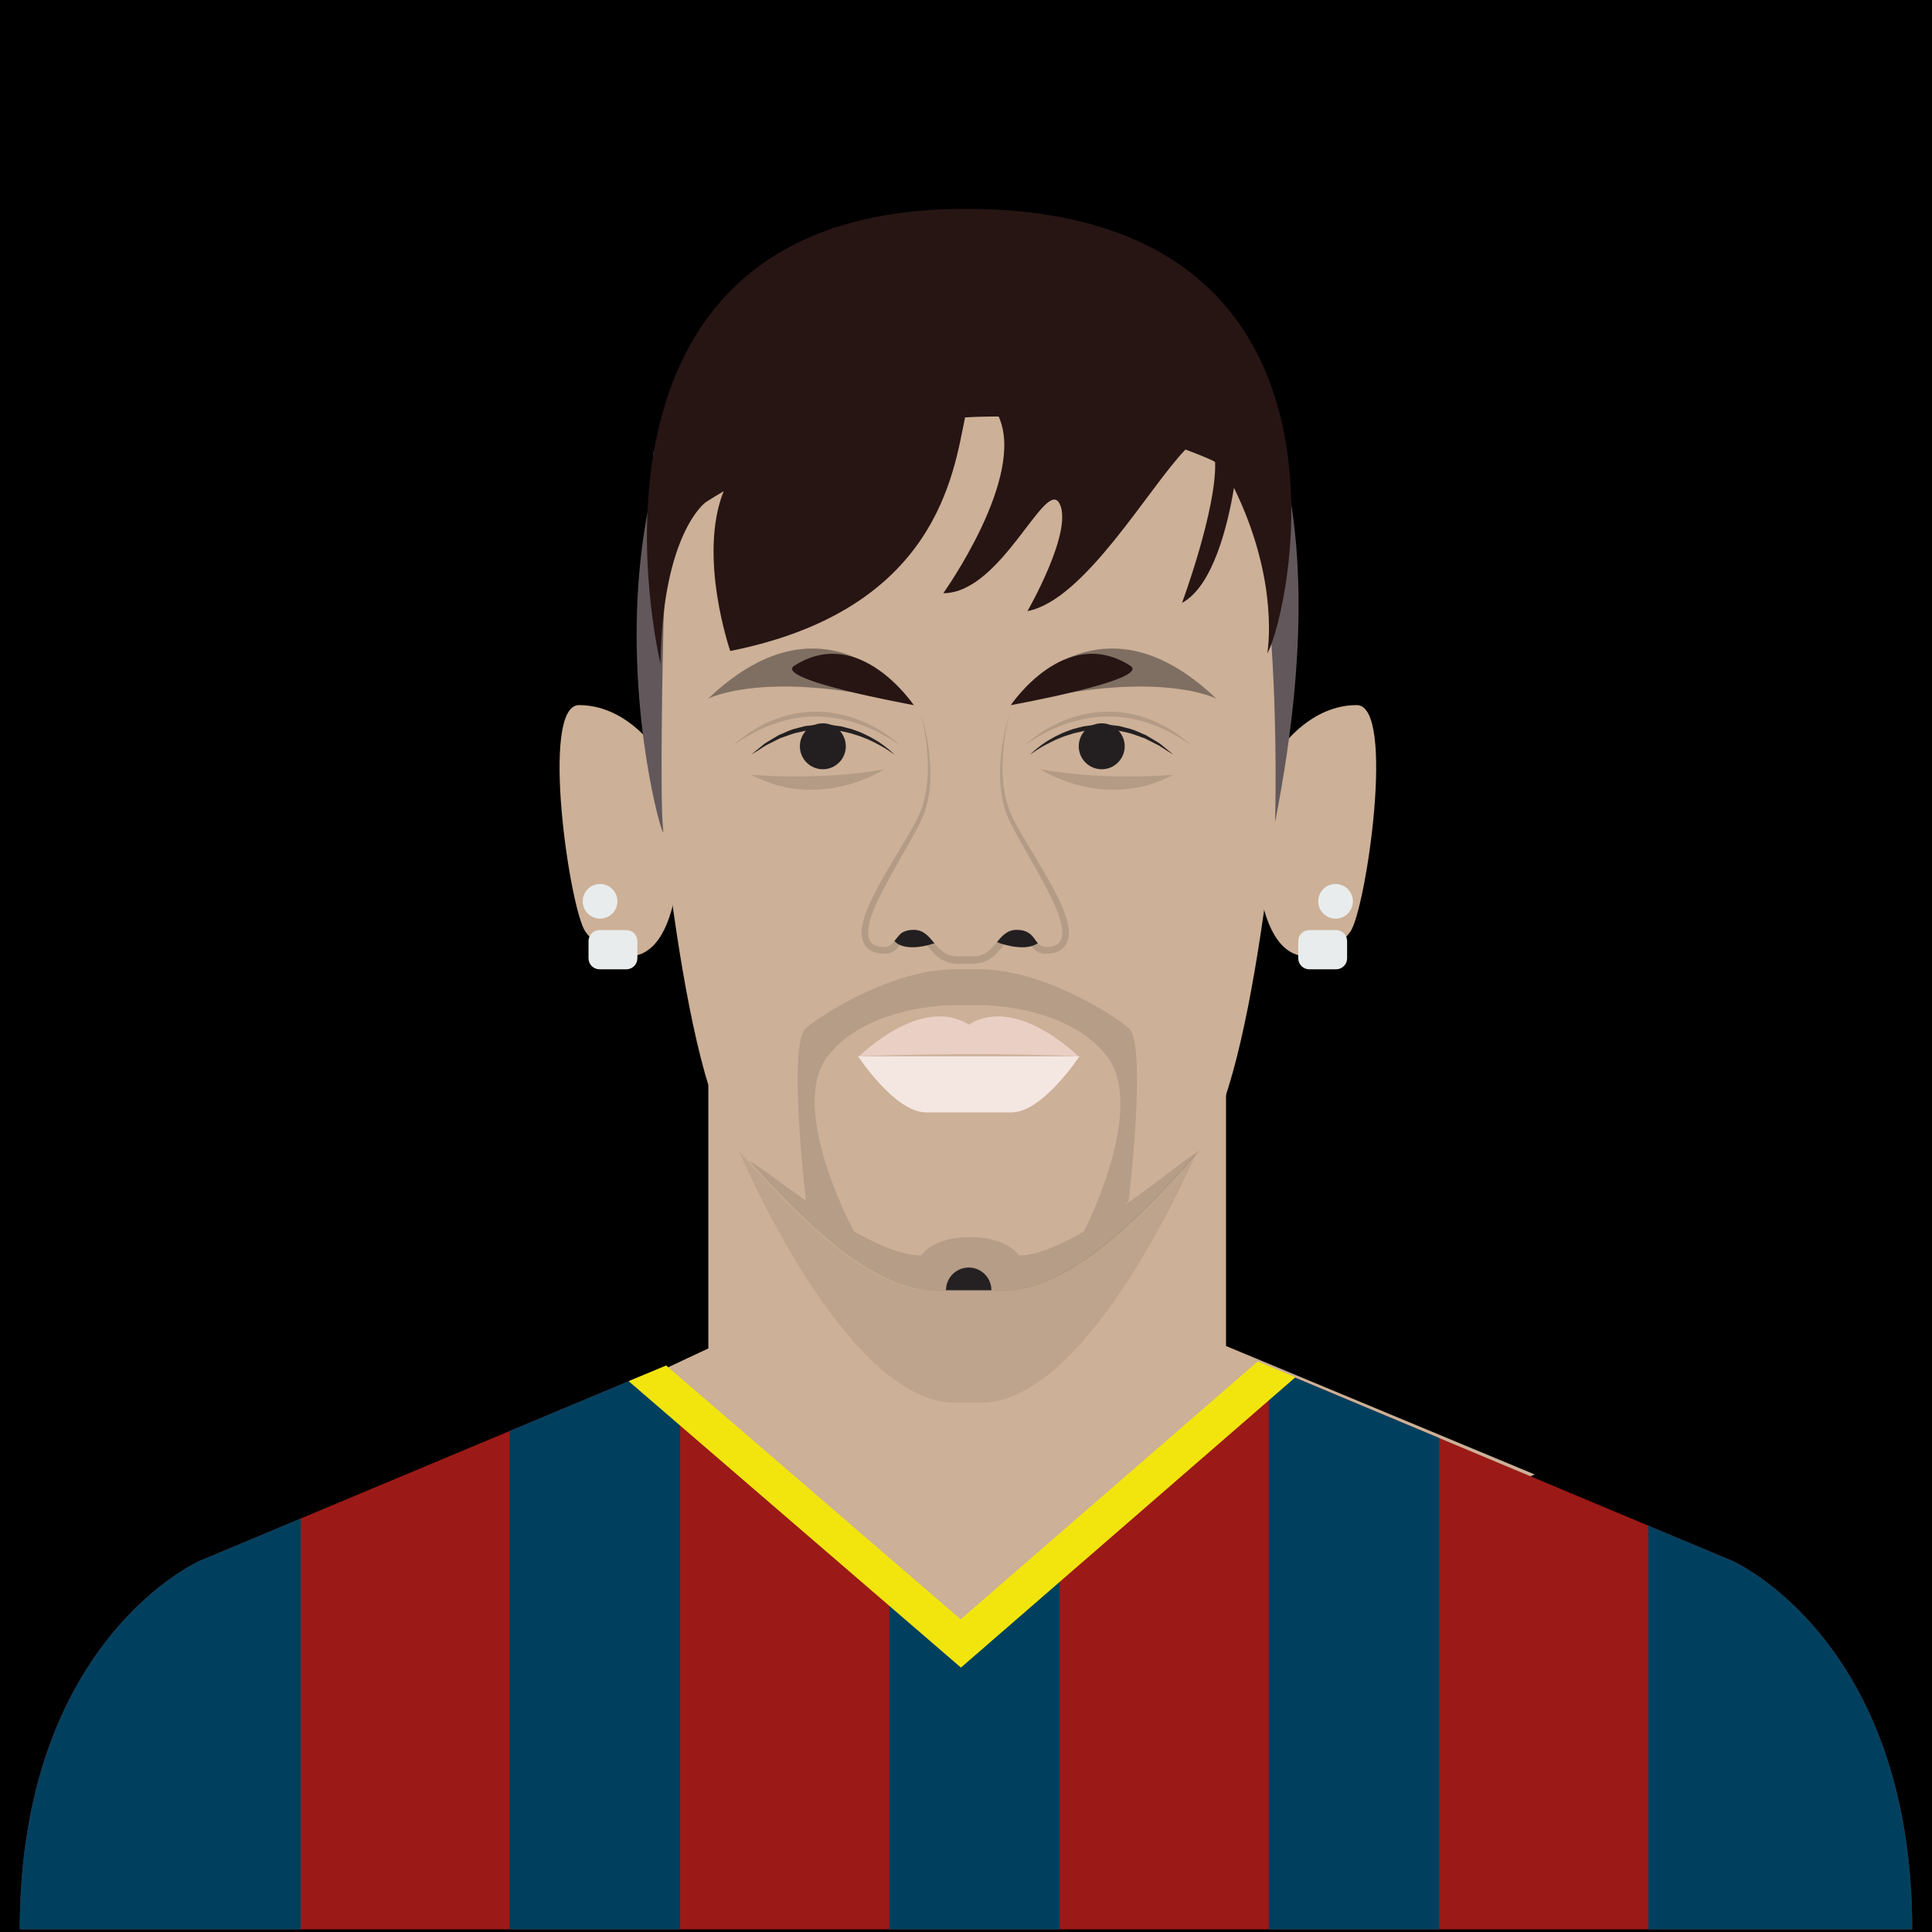
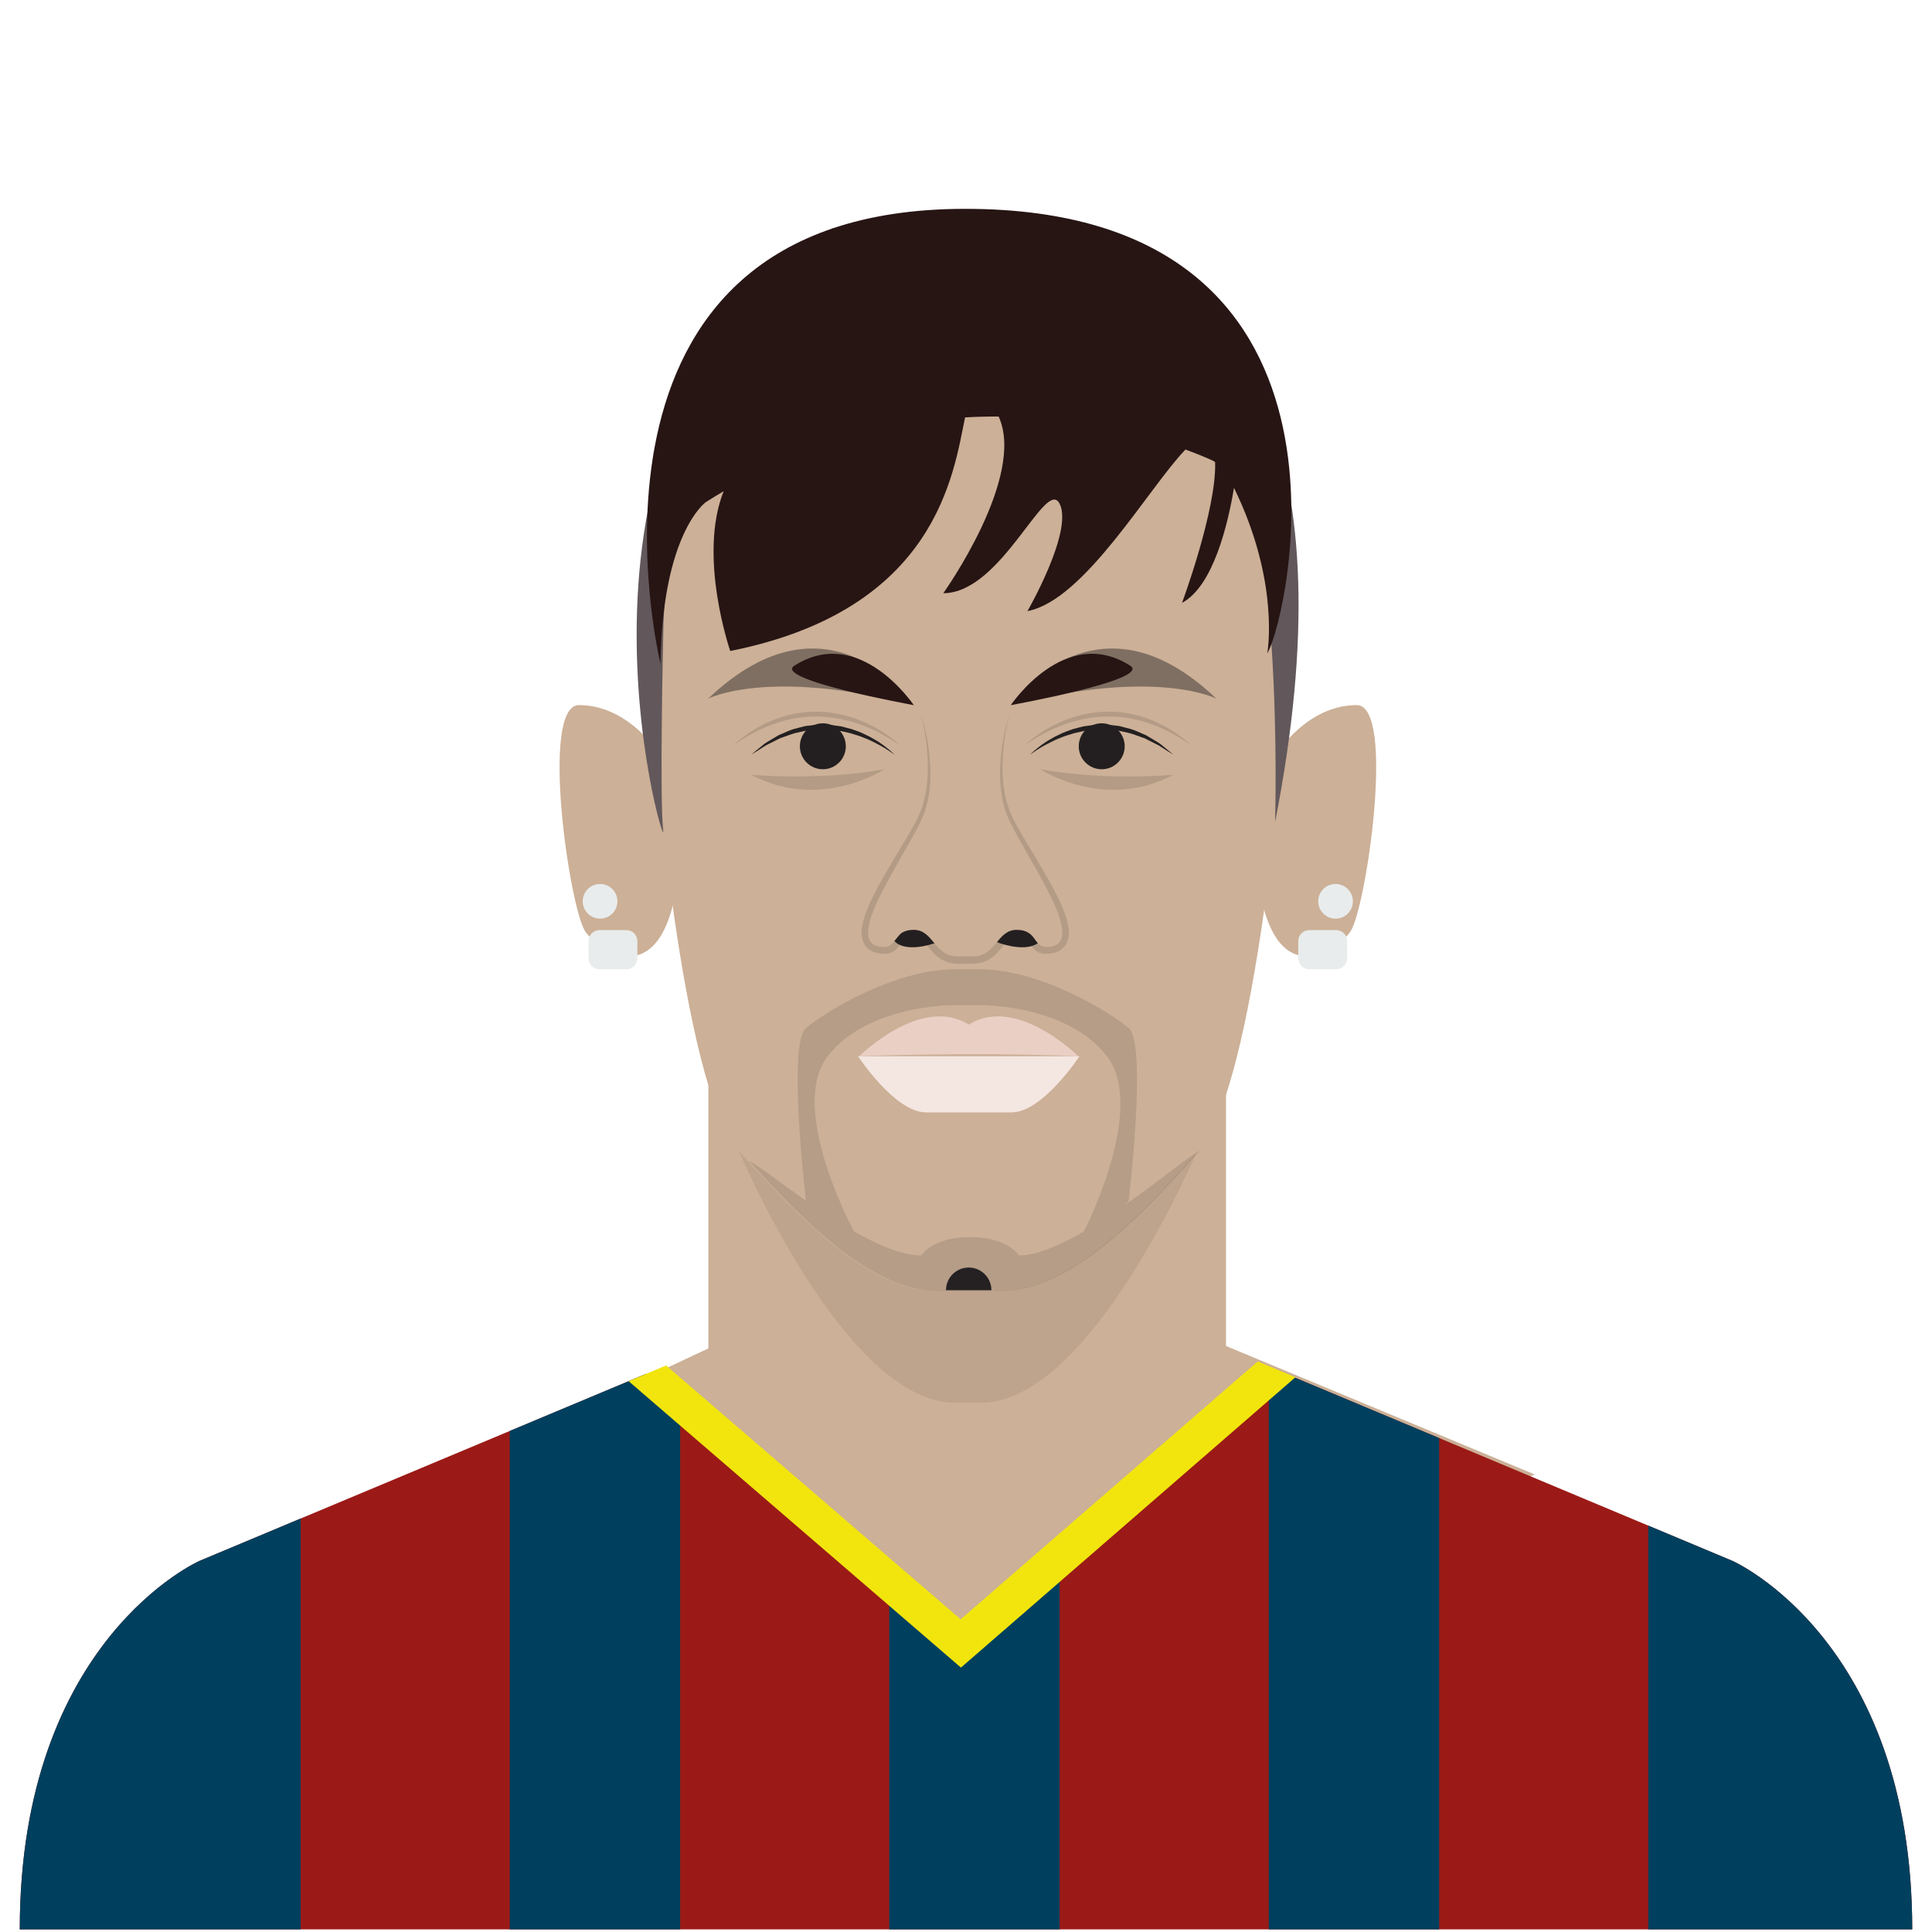
<svg xmlns="http://www.w3.org/2000/svg" xmlns:xlink="http://www.w3.org/1999/xlink" version="1.1" id="Layer_1" x="0px" y="0px" width="396.85px" height="396.851px" viewBox="0 0 396.85 396.851" enable-background="new 0 0 396.85 396.851" xml:space="preserve">
  <defs>
    <clipPath id="circle-clip">
      <circle stroke="#000000" stroke-miterlimit="10" cx="200" cy="200" r="175" />
    </clipPath>
  </defs>
  <g>
-     <rect width="400" height="400" class="player-bg" />
+     <rect width="400" height="400" class="player-bg" fill="rgba(0,0,0,0)" />
    <polygon fill="#CCB097" points="315.246,302.87 200,352.479 87.088,304.354 145.5,276.979 145.5,222.897 251.836,222.897    251.836,276.482  " />
    <path fill="#BFA48D" d="M151.779,236.408c0,0,21.764,51.725,44.375,51.725h5.371c22.611,0,44.375-51.725,44.375-51.725H151.779z" />
    <path fill="#CCB097" d="M263.707,149.918c0,0-5.371,72.923-17.523,86.49c-12.154,13.566-26.57,28.83-40.984,28.83h-12.436   c-14.416,0-28.83-15.264-40.984-28.83c-12.154-13.567-17.525-86.49-17.525-86.49V92.823l32.855-33.635l53.025,2.261l40.18,35.473   L263.707,149.918z" />
    <path fill="#231F20" d="M194.316,265.025c0-2.574,2.09-4.663,4.664-4.663c2.576,0,4.664,2.089,4.664,4.663" />
    <path fill="#E9CFC4" d="M221.512,216.971c0,0-12.627-12.595-22.424-6.564h-0.189c-9.799-6.03-22.424,6.564-22.424,6.564   S199.09,215.999,221.512,216.971z" />
    <path fill="#F4E6E1" d="M221.723,216.971c0,0-7.537,11.525-13.943,11.525s-5.465,0-5.465,0h-6.645c0,0,0.943,0-5.463,0   s-13.943-11.525-13.943-11.525H221.723z" />
    <path opacity="0.5" fill="#312D2E" d="M207.648,144.835c0,0,17.148-25.251,42.209-1.319   C249.857,143.516,237.609,137.109,207.648,144.835z" />
    <path fill="#231F20" d="M211.605,155.01c0,0,0.336-0.379,1.014-0.946c0.33-0.298,0.768-0.609,1.252-0.992   c0.514-0.342,1.064-0.78,1.738-1.137c0.332-0.189,0.676-0.387,1.033-0.592c0.371-0.178,0.756-0.363,1.15-0.553   c0.779-0.406,1.668-0.683,2.568-1.018c0.465-0.122,0.936-0.246,1.414-0.372l0.725-0.186l0.748-0.107   c0.502-0.071,1.006-0.143,1.514-0.214l1.541-0.043c1.033-0.072,2.053,0.128,3.061,0.221c0.508,0.027,0.99,0.18,1.471,0.303   c0.479,0.125,0.953,0.249,1.418,0.37c0.924,0.266,1.754,0.703,2.566,1.028c0.201,0.088,0.398,0.174,0.594,0.26   c0.184,0.108,0.363,0.215,0.541,0.32c0.354,0.211,0.695,0.414,1.023,0.609c0.652,0.394,1.268,0.726,1.727,1.149   c0.477,0.39,0.895,0.729,1.238,1.009c0.674,0.566,1.059,0.89,1.059,0.89s-0.428-0.267-1.176-0.733   c-0.367-0.237-0.814-0.525-1.328-0.855c-0.492-0.359-1.137-0.617-1.795-0.967c-0.332-0.169-0.678-0.344-1.035-0.525   c-0.178-0.091-0.359-0.183-0.545-0.276c-0.195-0.069-0.393-0.14-0.594-0.21c-0.809-0.261-1.633-0.619-2.523-0.854   c-0.906-0.174-1.82-0.467-2.779-0.562c-0.963-0.075-1.934-0.259-2.916-0.177l-1.467,0.021c-0.486,0.063-0.969,0.126-1.447,0.188   c-0.967,0.079-1.879,0.379-2.785,0.555c-0.871,0.306-1.754,0.499-2.533,0.843c-0.396,0.158-0.781,0.312-1.152,0.461   c-0.361,0.176-0.711,0.345-1.047,0.508c-0.678,0.314-1.26,0.676-1.803,0.953c-0.516,0.322-0.982,0.582-1.338,0.838   C212,154.695,211.605,155.01,211.605,155.01z" />
    <path fill="#B39B85" d="M210.475,153.125c0,0,0.404-0.427,1.201-1.074c0.801-0.638,1.971-1.539,3.516-2.403   c1.537-0.87,3.418-1.762,5.549-2.41c1.068-0.303,2.186-0.6,3.346-0.763c1.156-0.183,2.346-0.28,3.537-0.29   c1.191,0.005,2.385,0.074,3.543,0.26c1.162,0.155,2.283,0.44,3.35,0.756c1.066,0.319,2.072,0.707,2.994,1.14   c0.467,0.199,0.91,0.417,1.328,0.649c0.418,0.23,0.836,0.426,1.211,0.66c0.754,0.463,1.451,0.876,2.018,1.318   c0.576,0.426,1.09,0.777,1.475,1.117c0.783,0.662,1.229,1.04,1.229,1.04s-0.488-0.321-1.342-0.883   c-0.414-0.298-0.957-0.598-1.564-0.962c-0.6-0.378-1.324-0.716-2.082-1.137c-0.381-0.207-0.803-0.375-1.223-0.575   c-0.422-0.203-0.865-0.39-1.332-0.556c-0.92-0.369-1.918-0.677-2.951-0.966c-1.039-0.28-2.129-0.498-3.244-0.646   c-1.113-0.168-2.26-0.22-3.402-0.216c-1.143-0.003-2.287,0.079-3.402,0.244c-1.115,0.152-2.203,0.385-3.246,0.653   c-1.033,0.298-2.037,0.59-2.961,0.951c-0.928,0.346-1.787,0.728-2.566,1.109c-1.557,0.769-2.818,1.494-3.662,2.064   C210.938,152.764,210.475,153.125,210.475,153.125z" />
    <circle fill="#231F20" cx="226.303" cy="153.293" r="4.719" />
    <path fill="#B39B85" d="M213.678,158.012c0,0,13.189,8.682,27.322,1.145C241,159.156,227.059,160.449,213.678,158.012z" />
    <path opacity="0.5" fill="#312D2E" d="M187.676,144.835c0,0-17.15-25.251-42.211-1.319   C145.465,143.516,157.715,137.109,187.676,144.835z" />
    <path fill="#231F20" d="M183.719,155.01c0,0-0.396-0.314-1.133-0.792c-0.355-0.256-0.822-0.516-1.338-0.838   c-0.543-0.277-1.125-0.639-1.803-0.953c-0.334-0.163-0.684-0.332-1.045-0.508c-0.373-0.148-0.758-0.303-1.154-0.461   c-0.779-0.344-1.662-0.537-2.531-0.843c-0.906-0.176-1.82-0.476-2.787-0.555c-0.479-0.062-0.961-0.125-1.445-0.188l-1.469-0.021   c-0.982-0.082-1.953,0.102-2.914,0.177c-0.961,0.095-1.875,0.388-2.779,0.562c-0.891,0.234-1.715,0.593-2.525,0.854   c-0.201,0.07-0.398,0.141-0.594,0.21c-0.184,0.094-0.365,0.186-0.545,0.276c-0.357,0.182-0.703,0.356-1.035,0.525   c-0.658,0.35-1.301,0.607-1.795,0.967c-0.512,0.33-0.959,0.618-1.328,0.855c-0.748,0.467-1.176,0.733-1.176,0.733   s0.387-0.323,1.061-0.89c0.344-0.28,0.76-0.619,1.238-1.009c0.457-0.424,1.072-0.756,1.725-1.149   c0.328-0.195,0.67-0.398,1.023-0.609c0.178-0.105,0.359-0.212,0.541-0.32c0.195-0.086,0.395-0.172,0.594-0.26   c0.812-0.325,1.645-0.763,2.566-1.028c0.467-0.121,0.939-0.245,1.42-0.37c0.48-0.123,0.961-0.275,1.471-0.303   c1.006-0.093,2.027-0.293,3.059-0.221l1.541,0.043c0.508,0.071,1.014,0.143,1.514,0.214l0.748,0.107l0.725,0.186   c0.479,0.126,0.951,0.25,1.416,0.372c0.898,0.335,1.789,0.611,2.568,1.018c0.395,0.189,0.777,0.375,1.148,0.553   c0.357,0.205,0.703,0.402,1.033,0.592c0.674,0.356,1.227,0.795,1.738,1.137c0.486,0.383,0.922,0.694,1.252,0.992   C183.383,154.631,183.719,155.01,183.719,155.01z" />
    <path fill="#B39B85" d="M184.848,153.125c0,0-0.461-0.361-1.314-0.918c-0.846-0.57-2.107-1.296-3.664-2.064   c-0.777-0.382-1.637-0.764-2.566-1.109c-0.924-0.361-1.926-0.653-2.959-0.951c-1.043-0.269-2.131-0.501-3.248-0.653   c-1.115-0.165-2.258-0.247-3.402-0.244c-1.141-0.004-2.287,0.048-3.4,0.216c-1.117,0.148-2.207,0.366-3.244,0.646   c-1.035,0.289-2.033,0.597-2.951,0.966c-0.467,0.166-0.912,0.353-1.332,0.556c-0.422,0.2-0.844,0.368-1.223,0.575   c-0.76,0.421-1.484,0.759-2.084,1.137c-0.605,0.364-1.15,0.664-1.562,0.962c-0.855,0.562-1.344,0.883-1.344,0.883   s0.447-0.378,1.229-1.04c0.387-0.34,0.9-0.691,1.477-1.117c0.566-0.442,1.262-0.855,2.016-1.318c0.375-0.234,0.793-0.43,1.211-0.66   c0.418-0.232,0.861-0.45,1.33-0.649c0.92-0.433,1.926-0.82,2.992-1.14c1.066-0.315,2.188-0.601,3.352-0.756   c1.156-0.186,2.35-0.255,3.541-0.26c1.191,0.01,2.381,0.107,3.539,0.29c1.16,0.163,2.275,0.46,3.346,0.763   c2.129,0.648,4.012,1.54,5.547,2.41c1.545,0.864,2.715,1.766,3.516,2.403C184.445,152.698,184.848,153.125,184.848,153.125z" />
    <circle fill="#231F20" cx="169.02" cy="153.293" r="4.719" />
    <path fill="#B39B85" d="M181.645,158.012c0,0-13.189,8.682-27.322,1.145C154.322,159.156,168.266,160.449,181.645,158.012z" />
    <path fill="#B39B85" d="M189.184,146.676c0,0,0.209,0.531,0.535,1.552c0.32,1.021,0.781,2.53,1.174,4.501   c0.391,1.968,0.77,4.398,0.76,7.231c-0.025,2.807-0.352,6.12-1.889,9.378c-1.461,3.159-3.291,6.39-5.143,9.824   c-0.922,1.718-1.846,3.486-2.705,5.312c-0.83,1.823-1.678,3.723-2.086,5.601c-0.203,0.913-0.236,1.873-0.01,2.359   c0.104,0.237,0.25,0.335,0.473,0.472c0.146,0.041,0.258,0.121,0.461,0.139l0.271,0.056l0.318,0.012l0.16,0.008l0.08,0.004   l0.039,0.003c0.127-0.004-0.127,0.009-0.082,0.005l0.412-0.041c0.043-0.024,0-0.035,0.014-0.023   c0.025-0.023,0.061-0.04,0.098-0.059c0.145-0.094,0.402-0.42,0.734-0.898c0.332-0.469,0.795-1.062,1.434-1.532   c0.631-0.483,1.408-0.781,2.119-0.9c0.367-0.081,0.709-0.099,1.053-0.115l0.26-0.013l0.338,0.021l0.42,0.034   c0.307,0.034,0.852,0.166,1.217,0.299c0.352,0.161,0.725,0.312,1.021,0.533c1.27,0.846,1.975,1.898,2.678,2.684   c0.691,0.824,1.336,1.361,2.064,1.627c0.363,0.141,0.768,0.197,1.199,0.213c0.479,0.021,1.113,0.003,1.662,0.006l0.855,0.002   l0.428,0.001l0.213,0.001c0.117-0.004-0.098,0.006-0.057,0.003l0.053-0.003l0.107-0.008l0.426-0.028   c0.145-0.009,0.301-0.017,0.35-0.047c0.158-0.061,0.297-0.043,0.488-0.142c0.729-0.265,1.373-0.803,2.064-1.627   c0.701-0.785,1.406-1.838,2.678-2.684c0.615-0.427,1.395-0.707,2.15-0.821l0.564-0.048l0.141-0.01l0.07-0.005   c0.061,0.001-0.033-0.006,0.152,0l0.209,0.012l0.422,0.024c0.129,0.005,0.379,0.053,0.562,0.083   c0.408,0.056,0.762,0.191,1.127,0.317c0.359,0.167,0.715,0.346,1.031,0.59c0.639,0.47,1.098,1.064,1.434,1.53   c0.334,0.479,0.592,0.805,0.734,0.897c0.15,0.088,0.203,0.143,0.715,0.104c1-0.064,1.299-0.26,1.525-0.675   c0.225-0.485,0.191-1.444-0.012-2.357c-0.406-1.878-1.258-3.776-2.088-5.6c-0.857-1.826-1.781-3.595-2.703-5.312   c-1.852-3.436-3.684-6.663-5.145-9.825l-0.137-0.296l-0.033-0.074l-0.049-0.117l-0.057-0.148l-0.225-0.59   c-0.143-0.399-0.311-0.759-0.426-1.18c-0.217-0.841-0.49-1.663-0.582-2.456c-0.066-0.396-0.129-0.788-0.193-1.174   c-0.033-0.389-0.064-0.771-0.098-1.149c-0.084-0.753-0.07-1.485-0.088-2.193c-0.008-2.834,0.371-5.265,0.762-7.232   c0.393-1.971,0.854-3.479,1.174-4.501c0.328-1.021,0.537-1.552,0.537-1.552s-0.646,2.204-1.121,6.146   c-0.227,1.967-0.385,4.377-0.203,7.099c0.062,0.679,0.096,1.382,0.227,2.09c0.055,0.355,0.109,0.716,0.166,1.082   c0.084,0.357,0.17,0.721,0.256,1.088c0.145,0.751,0.422,1.438,0.643,2.172c0.115,0.363,0.318,0.75,0.477,1.13l0.256,0.577   l0.064,0.145l0.016,0.037c0.01,0.021-0.023-0.059-0.002-0.008l0.037,0.068l0.146,0.277c1.574,2.968,3.57,6.09,5.551,9.487   c0.996,1.698,2.006,3.459,2.969,5.32c0.951,1.876,1.875,3.824,2.449,6.114c0.133,0.579,0.248,1.178,0.266,1.845   c0.045,0.644-0.047,1.398-0.336,2.155c-0.303,0.786-0.99,1.473-1.719,1.856c-0.363,0.161-0.729,0.331-1.125,0.395l-0.588,0.114   l-0.41,0.029c-0.57,0.088-1.689,0.021-2.461-0.529c-0.781-0.533-1.158-1.149-1.482-1.56c-0.623-0.852-1.016-1.151-1.742-1.276   c-0.094-0.012-0.117-0.042-0.268-0.048l-0.42-0.021l-0.211-0.011c0.15,0.004,0.021,0.004,0.047,0.006l-0.035,0.004l-0.068,0.009   l-0.277,0.022c-0.352,0.066-0.662,0.163-0.975,0.389c-0.635,0.4-1.268,1.239-2.045,2.162c-0.75,0.912-1.84,1.971-3.266,2.493   c-0.326,0.154-0.766,0.224-1.156,0.312c-0.225,0.05-0.355,0.054-0.494,0.064l-0.426,0.031l-0.107,0.008l-0.217,0.01l-0.213,0.001   l-0.428,0.001l-0.855,0.002c-0.588-0.008-1.094,0.009-1.752-0.02c-0.705-0.027-1.443-0.141-2.143-0.41   c-1.424-0.523-2.516-1.581-3.266-2.493c-0.775-0.922-1.408-1.762-2.045-2.163c-0.152-0.128-0.318-0.169-0.471-0.257   c-0.076-0.038-0.123-0.029-0.184-0.056c-0.082-0.014-0.051-0.061-0.232-0.065l-0.42-0.037l-0.105-0.009l-0.053-0.005   c0.039,0.002-0.162-0.01,0.074,0.002l-0.162,0.01c-0.217,0.01-0.436,0.015-0.617,0.061c-0.803,0.139-1.139,0.431-1.781,1.282   c-0.324,0.41-0.701,1.025-1.482,1.559c-0.199,0.121-0.412,0.229-0.635,0.326c-0.252,0.084-0.557,0.162-0.783,0.195l-0.412,0.031   c0.012,0.001-0.275,0.013-0.184,0.006l-0.064-0.004l-0.125-0.008l-0.252-0.018l-0.504-0.039l-0.533-0.112   c-0.348-0.054-0.727-0.226-1.088-0.387c-0.729-0.384-1.414-1.068-1.717-1.854c-0.291-0.757-0.381-1.511-0.336-2.154   c0.018-0.666,0.133-1.265,0.266-1.844c0.57-2.29,1.498-4.237,2.447-6.112c0.965-1.861,1.975-3.623,2.971-5.321   c1.979-3.397,3.977-6.518,5.551-9.488c1.541-2.89,2.072-5.95,2.283-8.659c0.182-2.723,0.023-5.132-0.203-7.099   C189.83,148.88,189.184,146.676,189.184,146.676z" />
    <path fill="#CCB097" d="M263.434,153.293c0,0,5.832-8.458,15.254-8.458c8.104,0,1.885,42.02-1.318,46.542   c-3.205,4.521-15.641,12.248-18.844-9.986l1.695-28.098H263.434z" />
    <path fill="#CCB097" d="M134.186,153.293c0,0-5.83-8.458-15.254-8.458c-8.102,0-1.885,42.02,1.318,46.542   c3.205,4.521,15.641,12.248,18.844-9.986l-1.695-28.098H134.186z" />
    <path opacity="0.15" fill="#312D2E" d="M231.035,247.541l0.797-0.851c0,0,3.85-32.325,0-35.526   c-3.961-3.298-18.082-12.061-30.672-12.061h-4.926c-12.59,0-26.711,8.763-30.672,12.061c-3.787,3.148-0.125,34.473-0.006,35.479   c-5.721-3.988-10.348-7.638-11.723-8.207c11.76,13.016,25.459,26.803,39.158,26.803h12.438c14.414,0,28.83-15.264,40.982-28.83   C244.818,237.066,238.434,242.369,231.035,247.541z M199.33,254.125h-0.119c-7.727,0-9.986,3.769-9.986,3.769   c-3.84,0-8.805-2.11-13.807-4.944l0,0c0,0-13.705-25.203-5.412-35.979c8.289-10.775,26.229-10.518,26.229-10.518h4.926   c0,0,17.938-0.258,26.229,10.518c8.289,10.772-4.729,35.967-4.736,35.979c-4.938,2.864-9.723,4.944-13.338,4.944   C209.314,257.894,207.055,254.125,199.33,254.125z" />
    <path fill="#62585B" d="M136.232,130.512c0,0-0.768,33.661,0,40.123c0.77,6.463-26.678-86.2,34.725-123.696   c0,0,121.109-31.865,90.961,121.905c0,0,2.072-69.803-12.061-79.978c0,0-51.631-25.438-104.393,8.479   C145.465,97.346,136.574,103.756,136.232,130.512z" />
    <path fill="#271514" d="M207.648,144.835c0,0,11.086-16.646,24.498-8.103C236.668,139.612,207.648,144.835,207.648,144.835z" />
    <path fill="#271514" d="M187.676,144.835c0,0-11.086-16.646-24.498-8.103C158.654,139.612,187.676,144.835,187.676,144.835z" />
    <path fill="#271514" d="M260.311,134.213c0,0,2.686-14.547-6.84-34.006c-1.174,7.093-4.17,20.17-10.668,23.621   c0,0,7.092-19.113,6.797-28.877c-0.098-0.078-0.195-0.162-0.295-0.236c0,0-2.07-1.019-5.799-2.375   c-7.5,7.737-20.734,31-32.453,33.184c0,0,9.447-16.393,6.607-22.046c-2.838-5.653-11.883,18.372-23.896,18.372   c0,0,17.053-23.867,11.367-36.289c-2.242-0.014-4.543,0.044-6.893,0.174c-2.385,11.293-5.613,39.488-48.238,47.986   c0,0-6.719-19.429-1.35-32.822c-1.244,0.736-2.492,1.495-3.738,2.297c0,0-8.891,6.41-9.232,33.166c0,0-0.768-6.463,0,0   c0,0-22.928-93.464,62.592-93.464C283.793,42.897,264.801,126.603,260.311,134.213z" />
    <path fill="#231F20" d="M183.719,193.277c0,0,1.979,2.941,9.609,0l-4.805-5.768L183.719,193.277z" />
    <path fill="#231F20" d="M213.678,193.277c0,0-1.979,2.941-9.609,0l4.805-5.768L213.678,193.277z" />
    <path fill="#CCB097" d="M189.184,146.676c0,0,4.334,12.857,0,21.901c-4.336,9.046-16.771,25.948-7.537,25.948   c2.637,0,1.883-3.525,6.029-3.525c4.145,0,4.168,5.465,9.057,5.465h3.064c4.889,0,4.91-5.465,9.057-5.465s3.393,3.525,6.029,3.525   c9.234,0-3.203-16.902-7.537-25.948c-4.334-9.044,0-21.901,0-21.901" />
    <circle fill="#E9ECEC" cx="274.336" cy="185.137" r="3.562" />
    <path fill="#E9ECEC" d="M276.709,196.843c0,1.249-1.012,2.261-2.262,2.261h-5.512c-1.25,0-2.262-1.012-2.262-2.261v-3.534   c0-1.248,1.012-2.261,2.262-2.261h5.512c1.25,0,2.262,1.013,2.262,2.261V196.843z" />
    <circle fill="#E9ECEC" cx="123.26" cy="185.137" r="3.562" />
    <path fill="#E9ECEC" d="M120.887,196.843c0,1.249,1.014,2.261,2.262,2.261h5.514c1.25,0,2.26-1.012,2.26-2.261v-3.534   c0-1.248-1.01-2.261-2.26-2.261h-5.514c-1.248,0-2.262,1.013-2.262,2.261V196.843z" />
    <path fill="#9B1A17" d="M262.037,281.325l93.824,39.292c0,0,36.928,16.228,36.928,75.697H4.061   c0-59.47,36.928-75.697,36.928-75.697l91.684-38.394l65.32,56.416L262.037,281.325z" />
    <polyline fill="none" points="356.066,396.878 356.066,321.175 259.562,280.762 198.541,333.729 136.844,280.603 44.256,319.249    44.256,396.872  " />
    <g>
      <defs>
        <path id="SVGID_27_" d="M262.037,281.325l93.824,39.292c0,0,36.928,16.228,36.928,75.697H4.061     c0-59.47,36.928-75.697,36.928-75.697l91.684-38.394l65.32,56.416L262.037,281.325z" />
      </defs>
      <clipPath id="SVGID_2_">
        <use xlink:href="#SVGID_27_" overflow="visible" />
      </clipPath>
      <g clip-path="url(#SVGID_2_)">
        <rect x="182.662" y="273.312" fill="#00405E" width="35" height="138.17" />
      </g>
      <g clip-path="url(#SVGID_2_)">
        <rect x="104.709" y="273.312" fill="#00405E" width="35" height="138.17" />
      </g>
      <g clip-path="url(#SVGID_2_)">
        <rect x="-2.574" y="273.312" fill="#00405E" width="64.33" height="138.17" />
      </g>
      <g clip-path="url(#SVGID_2_)">
        <rect x="338.566" y="273.312" fill="#00405E" width="58.271" height="138.17" />
      </g>
      <g clip-path="url(#SVGID_2_)">
        <rect x="260.615" y="273.312" fill="#00405E" width="35" height="138.17" />
      </g>
    </g>
    <g>
      <defs>
        <polyline id="SVGID_29_" points="354.854,395.771 354.854,320.068 258.35,279.655 197.328,332.622 136.832,280.48      43.043,319.757 43.043,395.766    " />
      </defs>
      <clipPath id="SVGID_4_">
        <use xlink:href="#SVGID_29_" overflow="visible" />
      </clipPath>
      <g clip-path="url(#SVGID_4_)">
        <polygon fill="#F2E50D" points="197.387,342.538 119.221,275.167 129.014,263.806 197.352,322.706 265.189,263.822      275.021,275.15    " />
      </g>
    </g>
  </g>
</svg>
